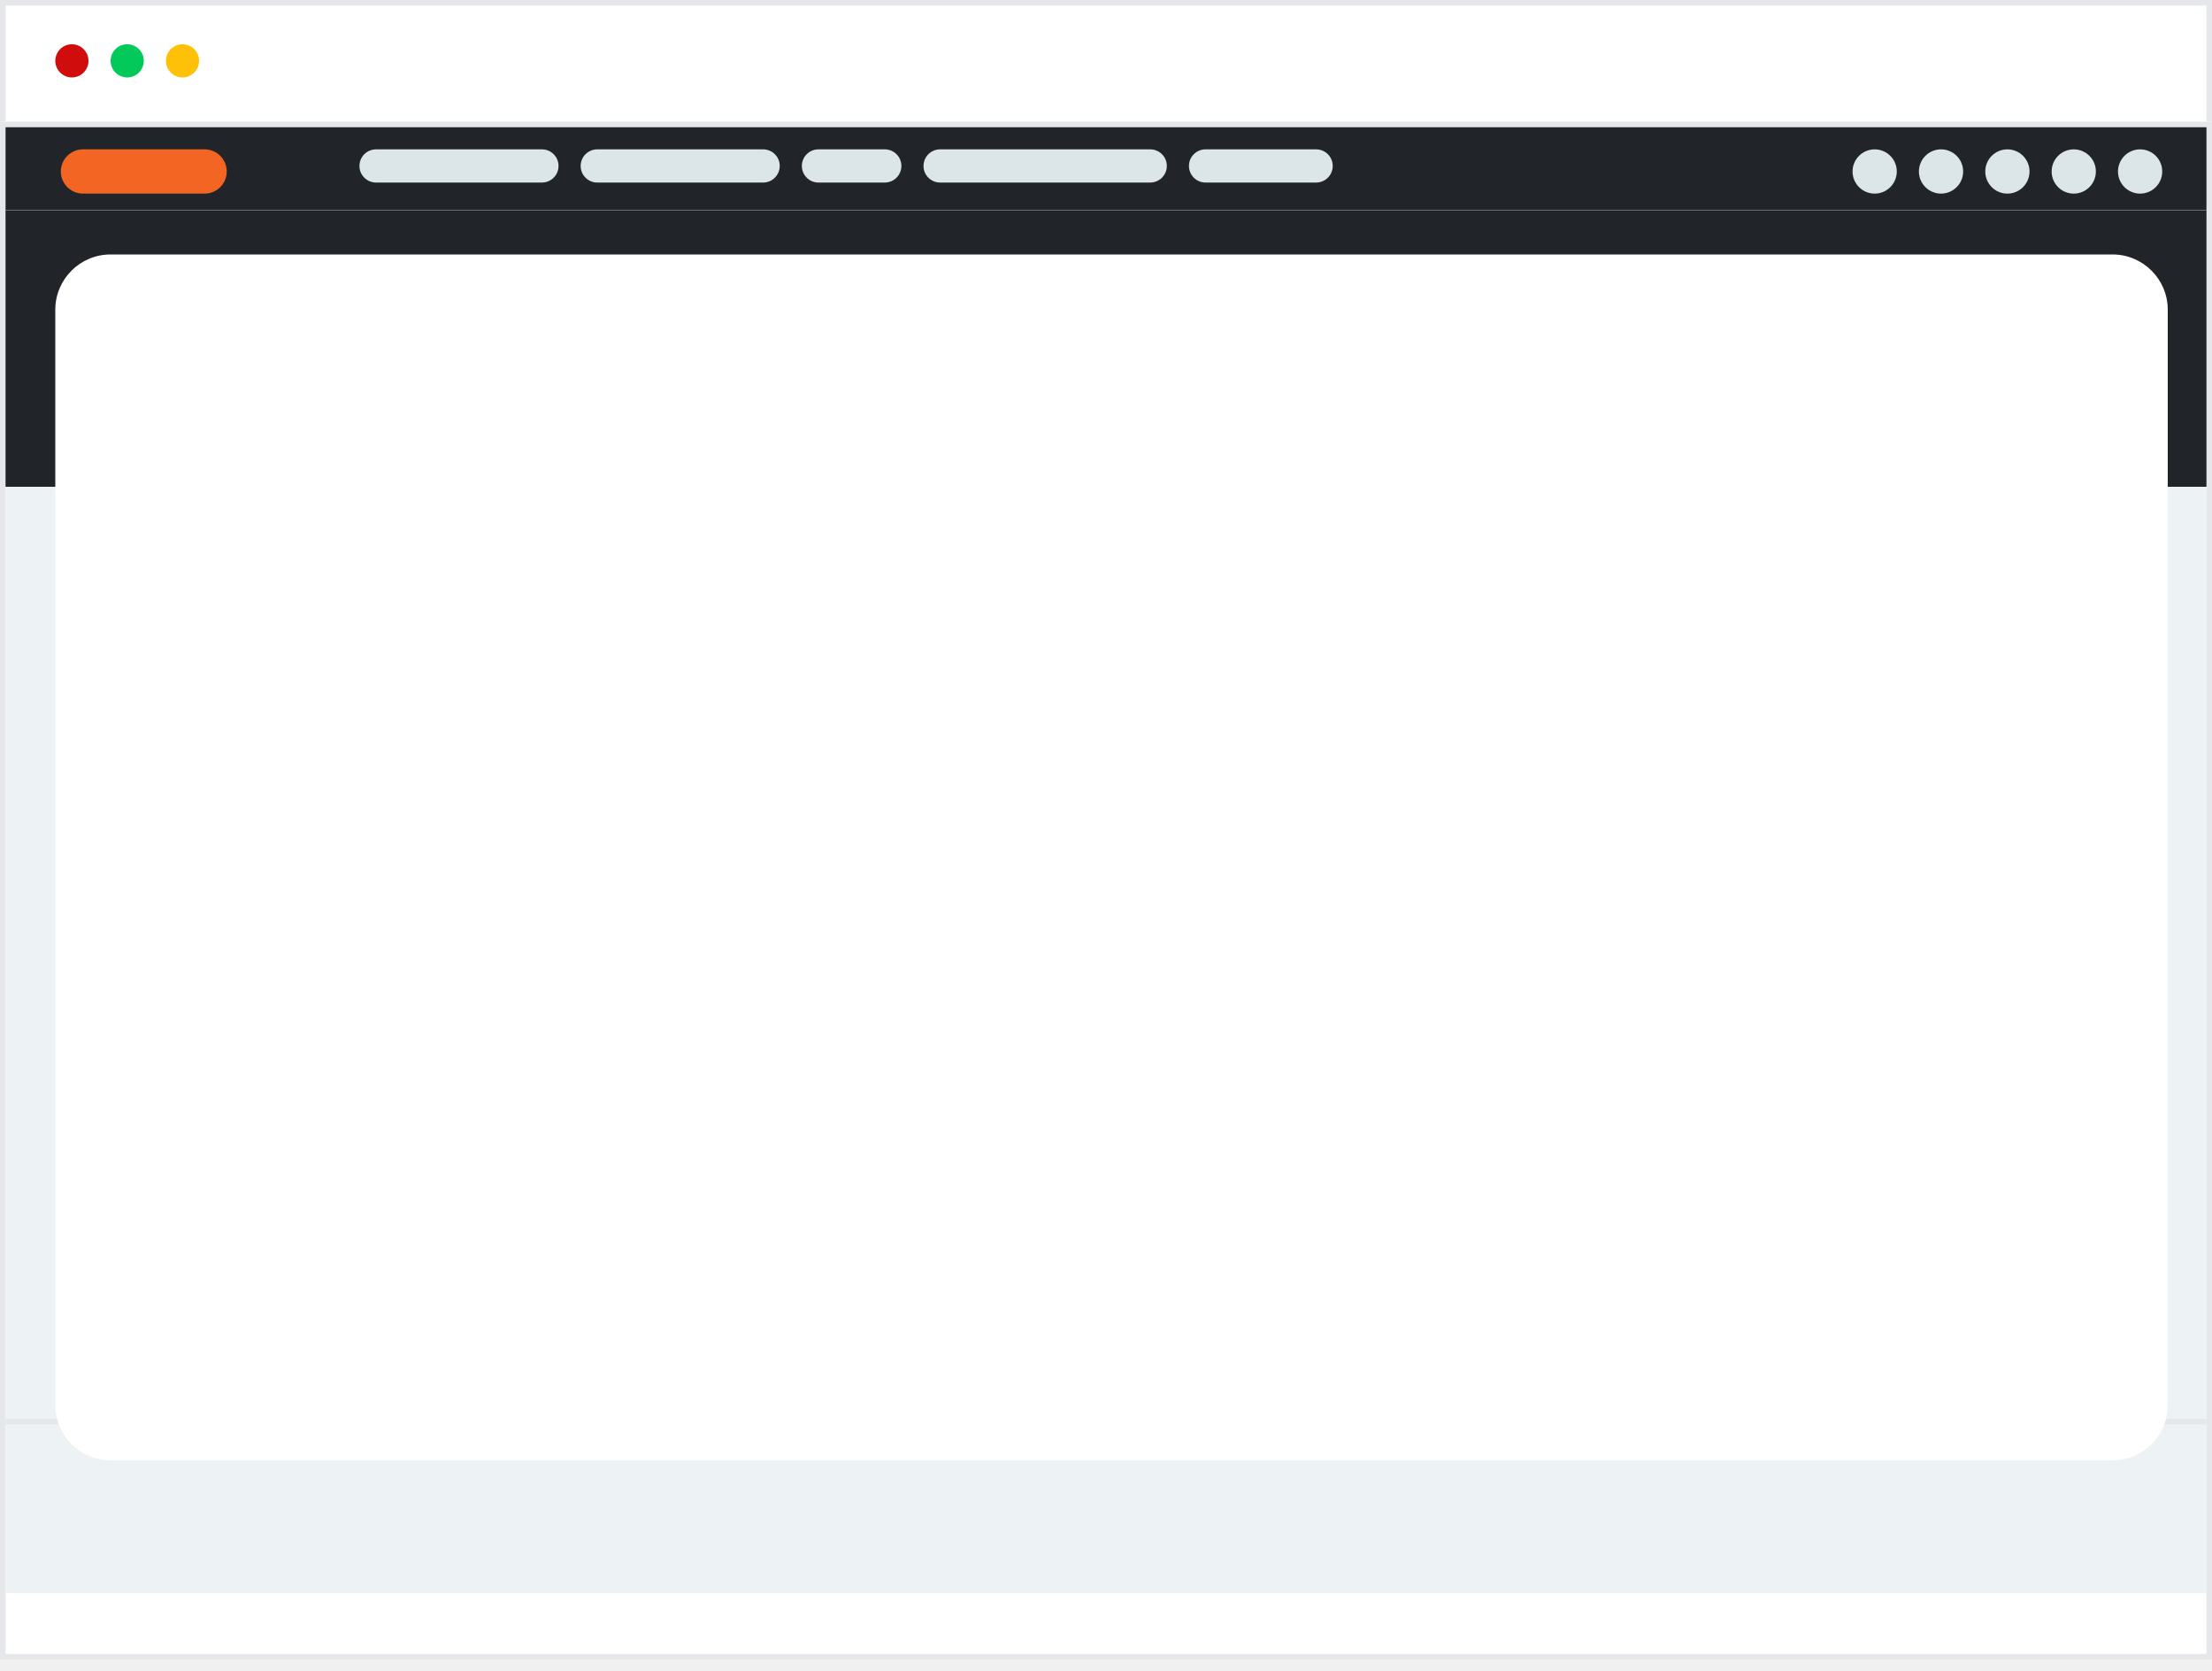
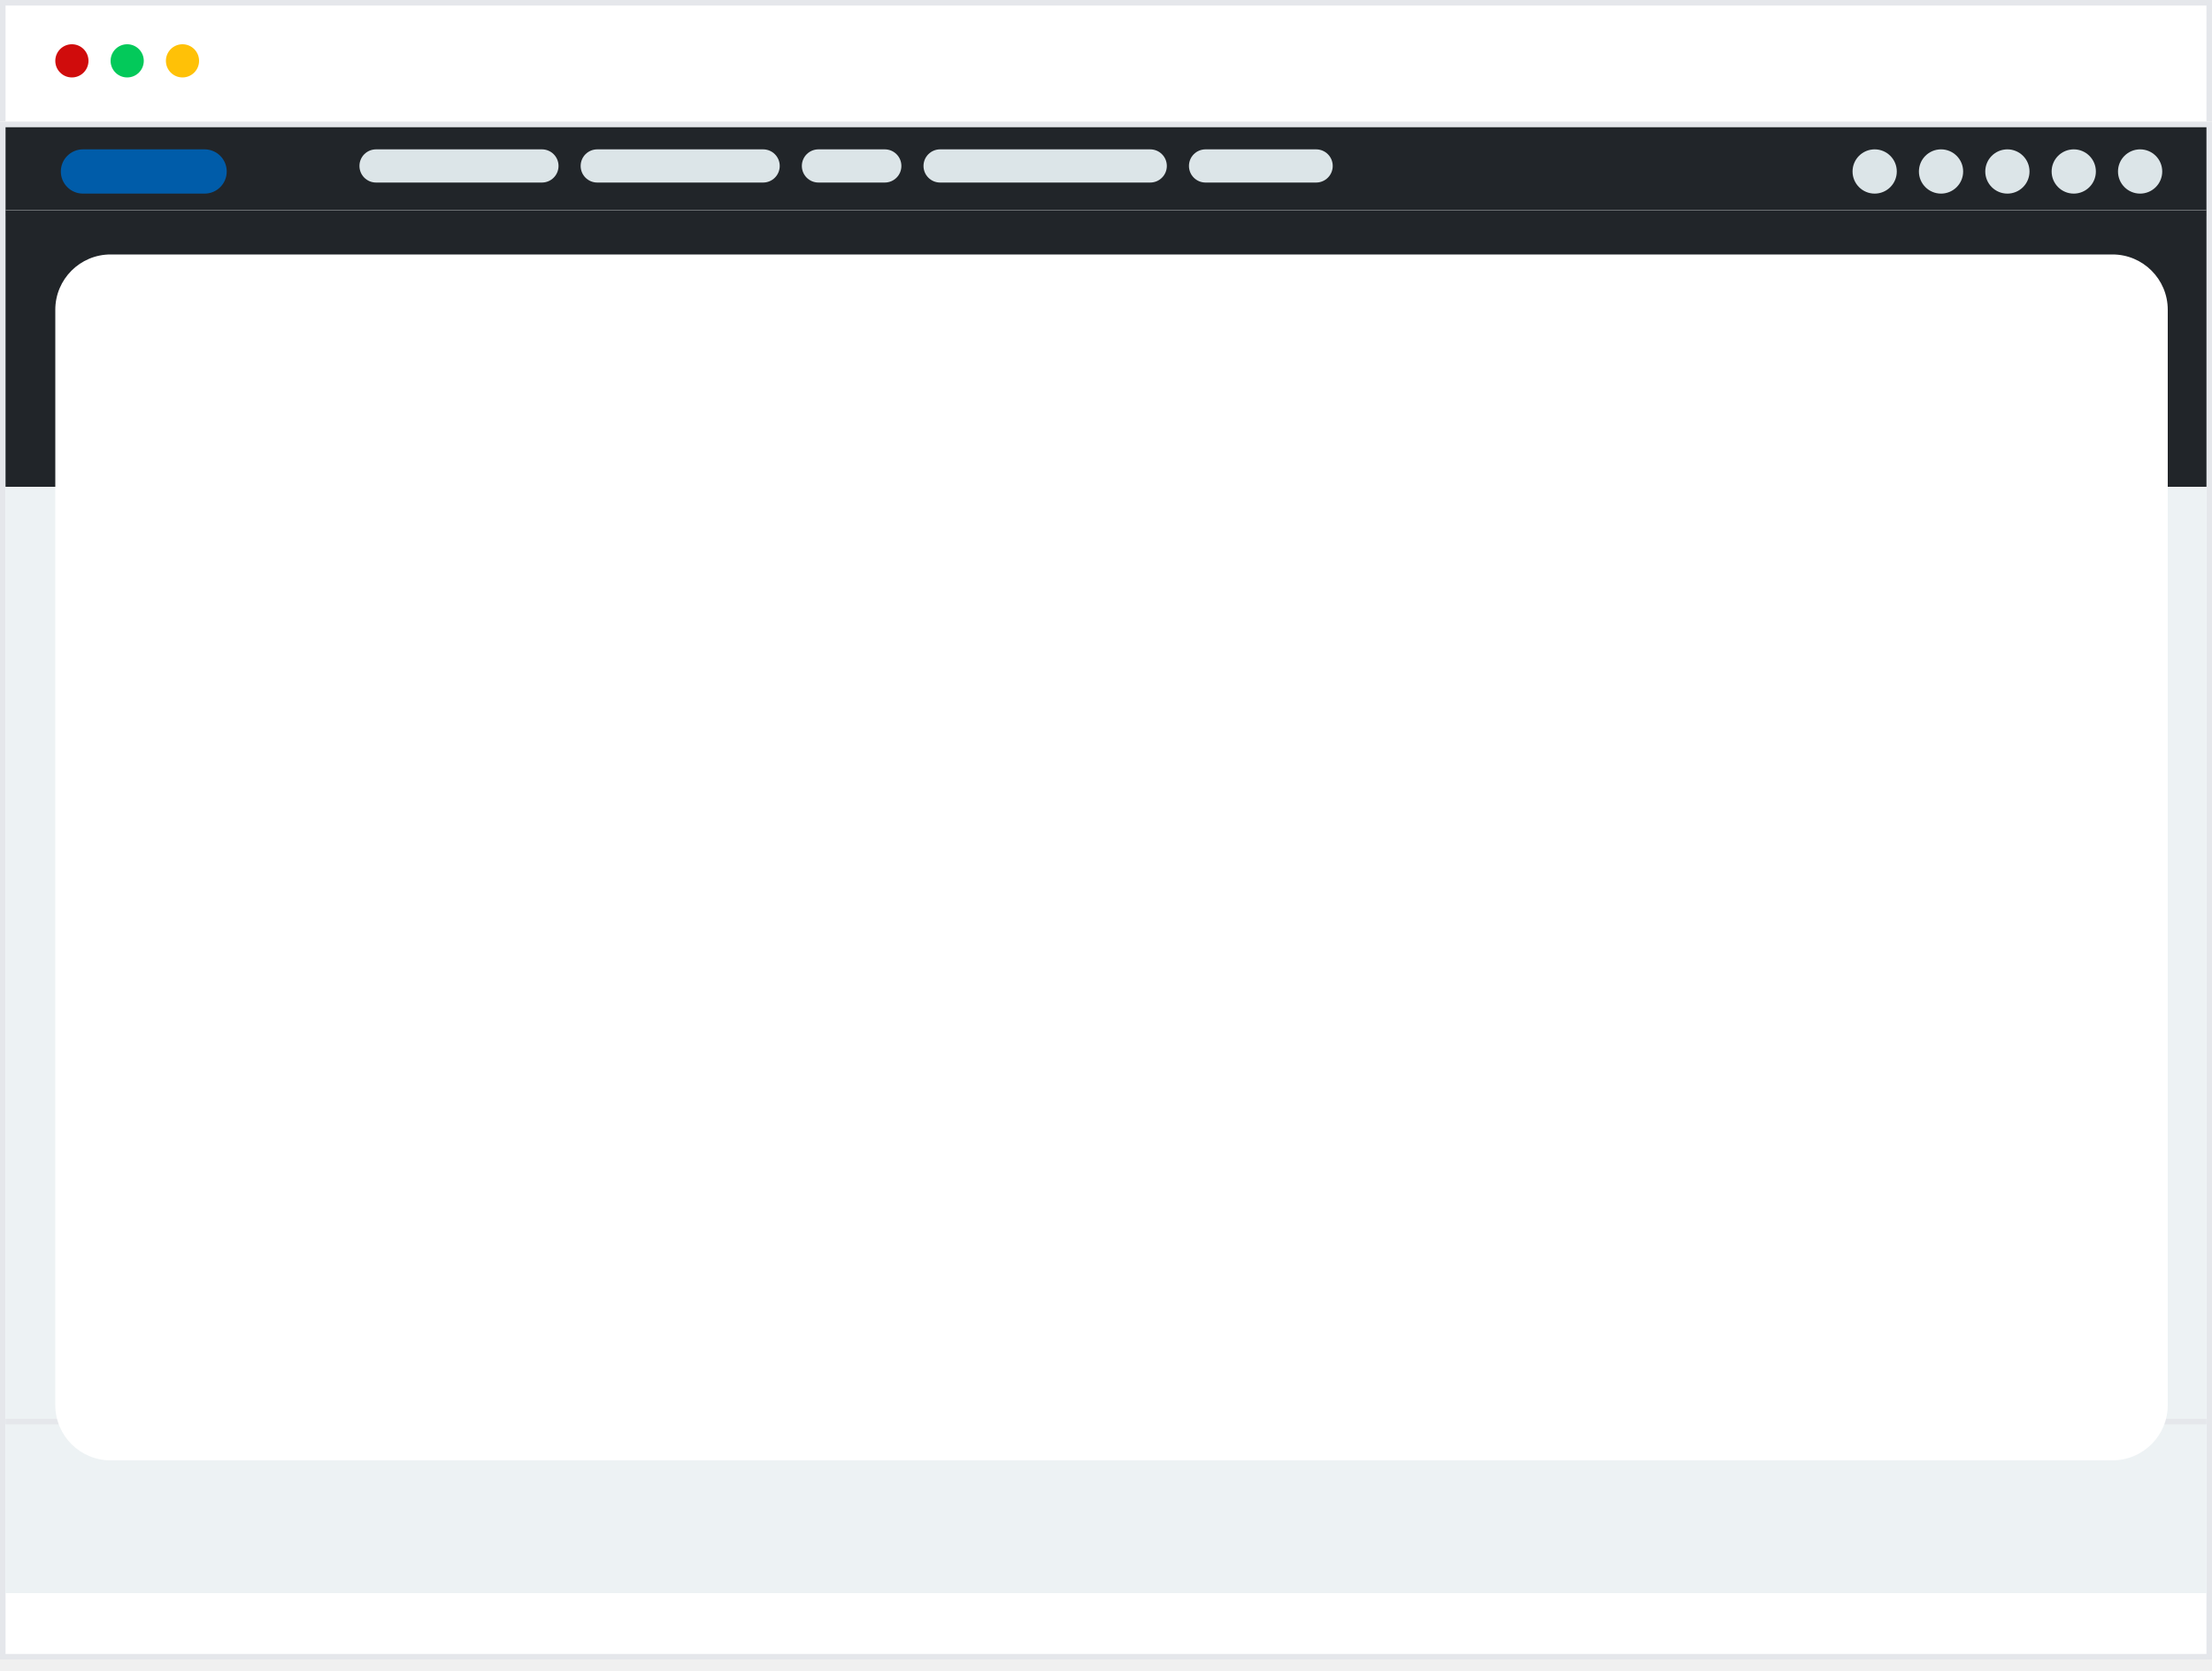
<svg xmlns="http://www.w3.org/2000/svg" width="200" height="151" viewBox="0 0 200 151" fill="none">
  <mask id="path-1-inside-1_1066_41525" fill="white">
    <path d="M0 0H200V11H0V0Z" />
  </mask>
  <path d="M0 0H200V11H0V0Z" fill="white" />
  <path d="M0 0V-0.5H-0.5V0H0ZM200 0H200.5V-0.5H200V0ZM0 0.5H200V-0.5H0V0.5ZM199.5 0V11H200.5V0H199.5ZM0.5 11V0H-0.5V11H0.5Z" fill="#E5E7EB" mask="url(#path-1-inside-1_1066_41525)" />
  <circle cx="6.5" cy="5.5" r="1.5" fill="#D00C0C" />
  <circle cx="11.5" cy="5.5" r="1.5" fill="#03C95A" />
  <circle cx="16.5" cy="5.5" r="1.5" fill="#FFC107" />
  <path d="M0.25 11.25H199.75V149.75H0.25V11.25Z" fill="white" />
  <path d="M0.25 11.25H199.75V149.75H0.25V11.25Z" stroke="#E5E7EB" stroke-width="0.5" />
  <mask id="path-7-inside-2_1066_41525" fill="white">
    <path d="M0.5 11.5H199.5V19.5H0.5V11.5Z" />
  </mask>
  <path d="M0.5 11.5H199.5V19.5H0.5V11.5Z" fill="#212529" />
  <path d="M199.5 19H0.5V20H199.5V19Z" fill="#E5E7EB" mask="url(#path-7-inside-2_1066_41525)" />
-   <rect x="5.5" y="13.5" width="15" height="4" rx="2" fill="#F26522" />
+   <rect x="5.5" y="13.5" width="15" height="4" rx="2" fill="#005CA9" />
  <rect x="32.5" y="13.5" width="18" height="3" rx="1.5" fill="#DCE5E8" />
  <rect x="52.5" y="13.5" width="18" height="3" rx="1.5" fill="#DCE5E8" />
  <rect x="72.5" y="13.5" width="9" height="3" rx="1.5" fill="#DCE5E8" />
  <rect x="83.5" y="13.5" width="22" height="3" rx="1.5" fill="#DCE5E8" />
  <rect x="107.5" y="13.5" width="13" height="3" rx="1.5" fill="#DCE5E8" />
  <circle cx="169.5" cy="15.5" r="2" fill="#DCE5E8" />
  <circle cx="175.5" cy="15.5" r="2" fill="#DCE5E8" />
  <circle cx="181.5" cy="15.5" r="2" fill="#DCE5E8" />
  <circle cx="187.5" cy="15.5" r="2" fill="#DCE5E8" />
  <circle cx="193.5" cy="15.5" r="2" fill="#DCE5E8" />
  <rect x="0.5" y="19" width="199" height="125" fill="#EDF2F4" />
  <path d="M0.5 128.75H199.5V128.25H0.5V128.75Z" fill="#E5E7EB" />
  <rect width="41" height="2" rx="1" transform="matrix(1 0 0 -1 77 132.5)" fill="#EDF2F4" />
  <rect x="0.5" y="19" width="199" height="25" fill="#212529" />
  <rect x="5" y="23" width="191" height="109" rx="5" fill="white" />
</svg>
